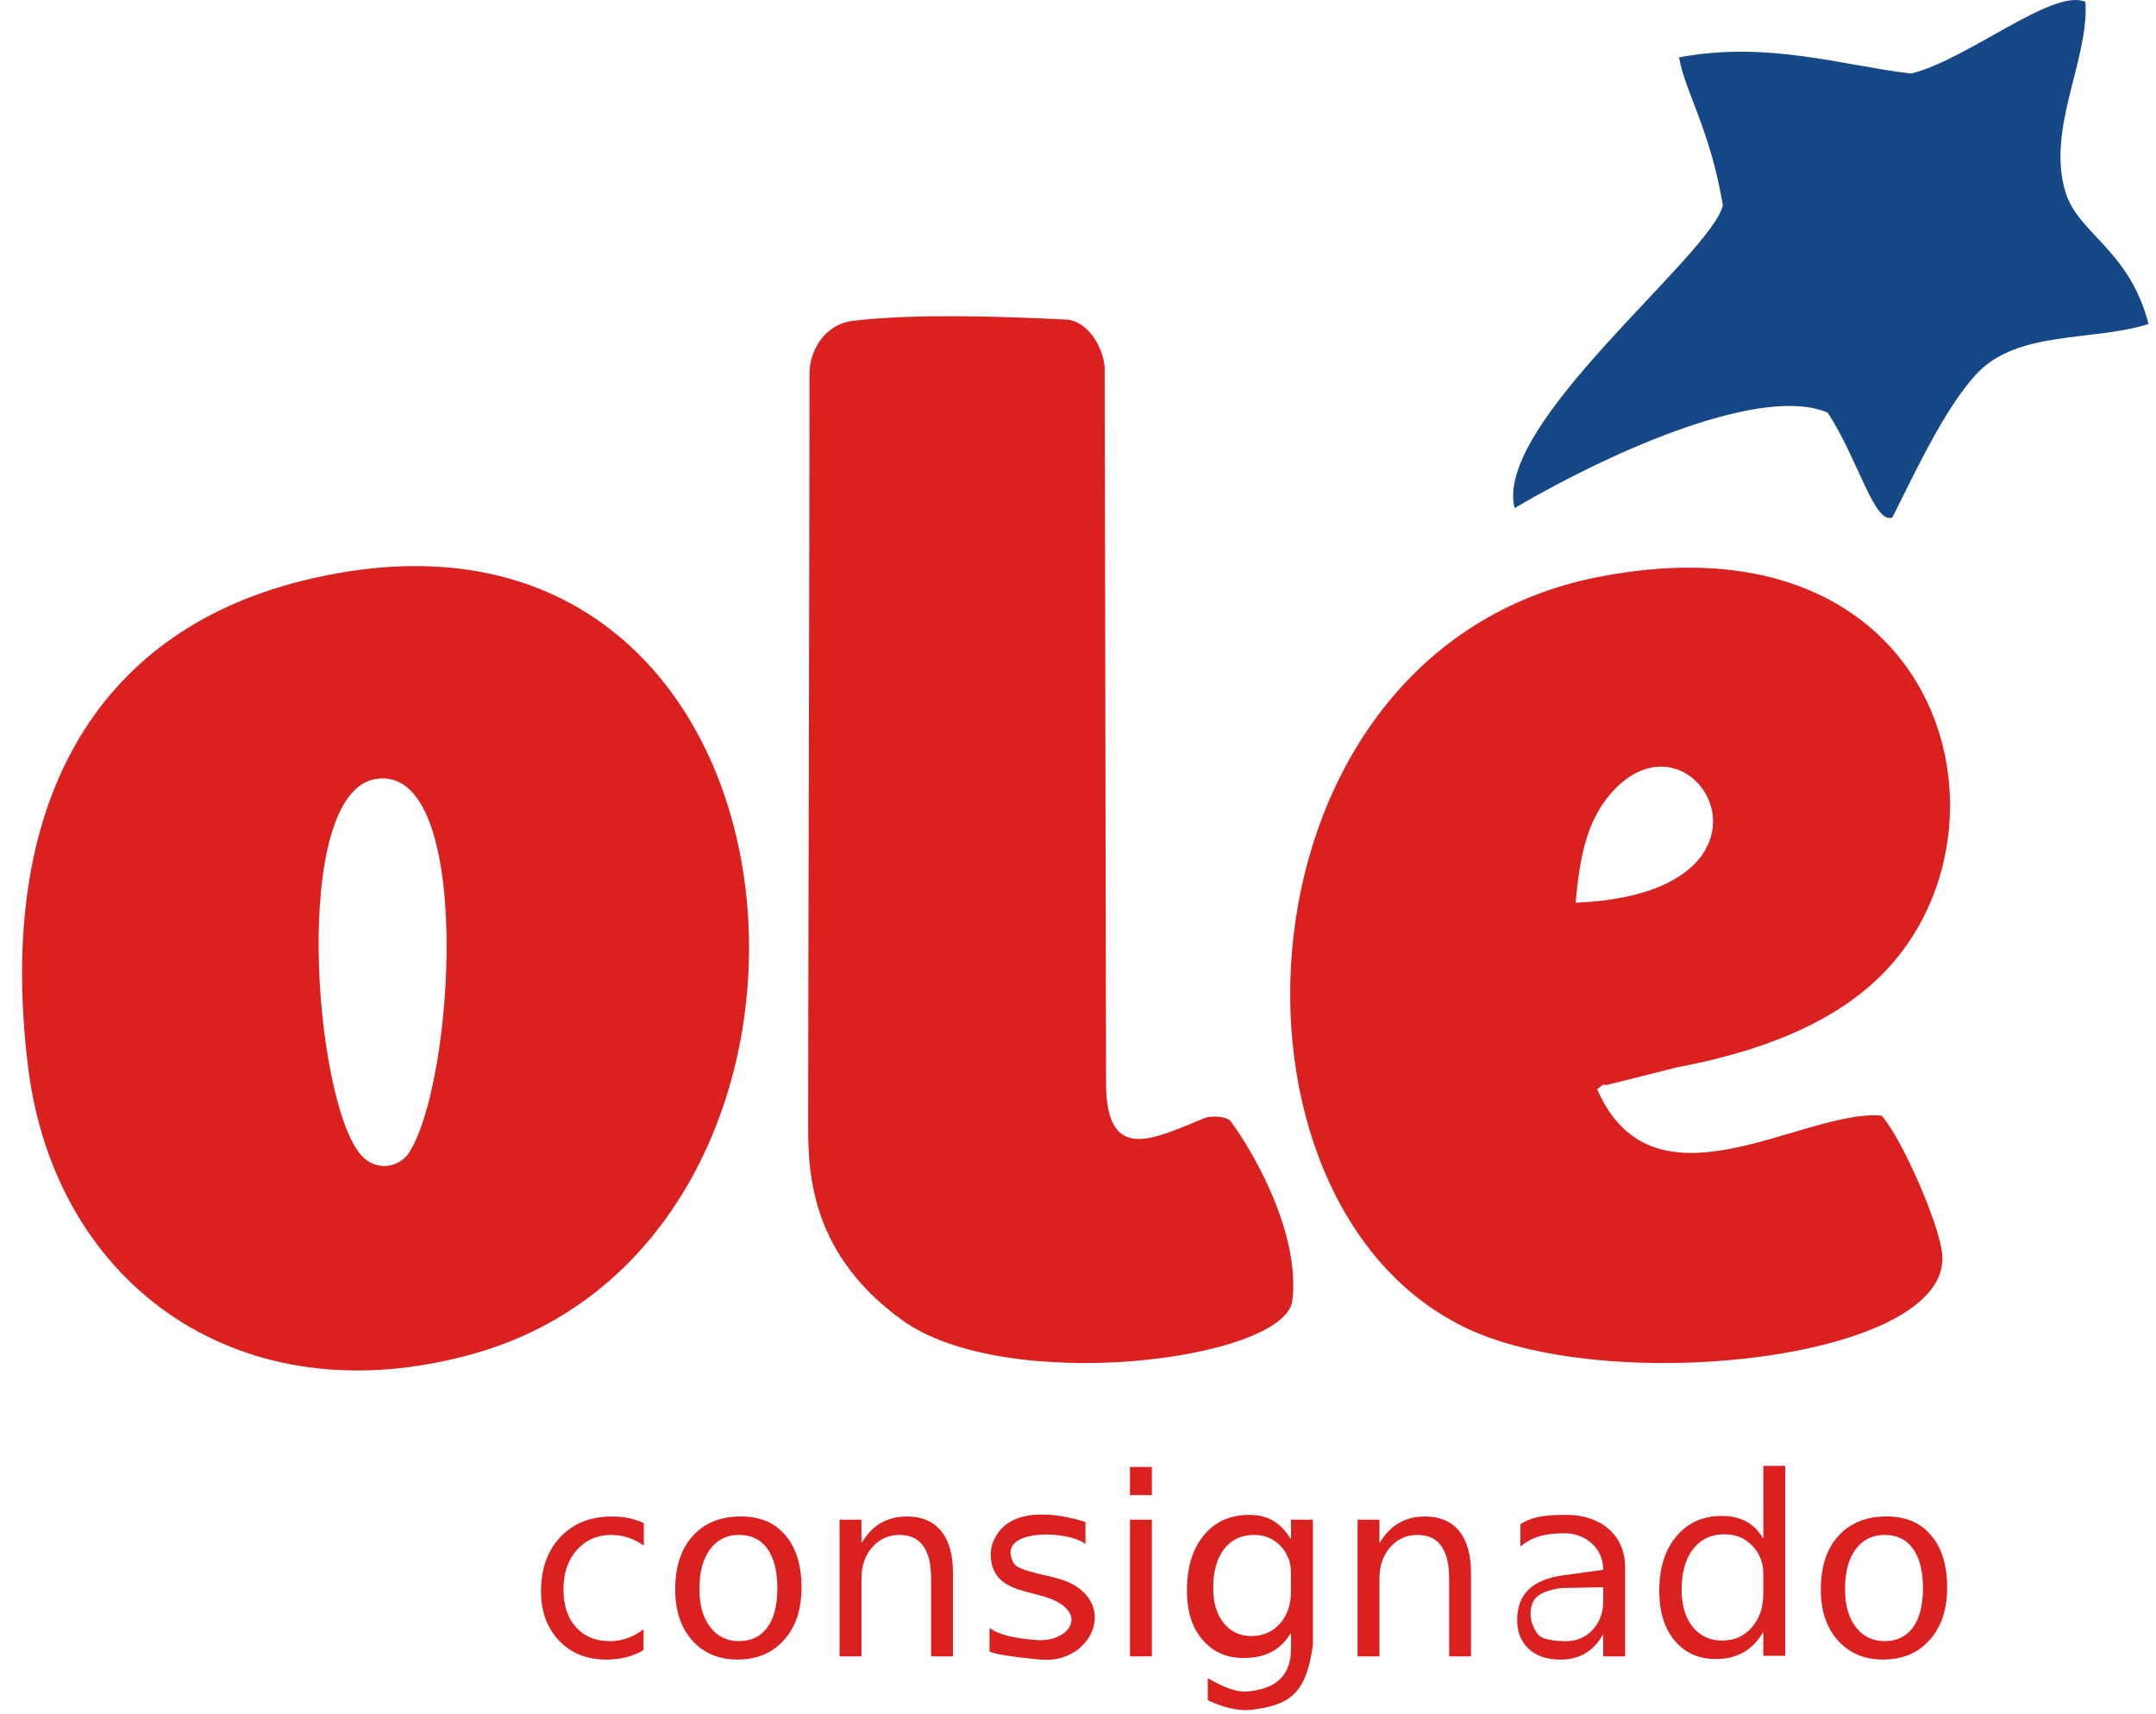
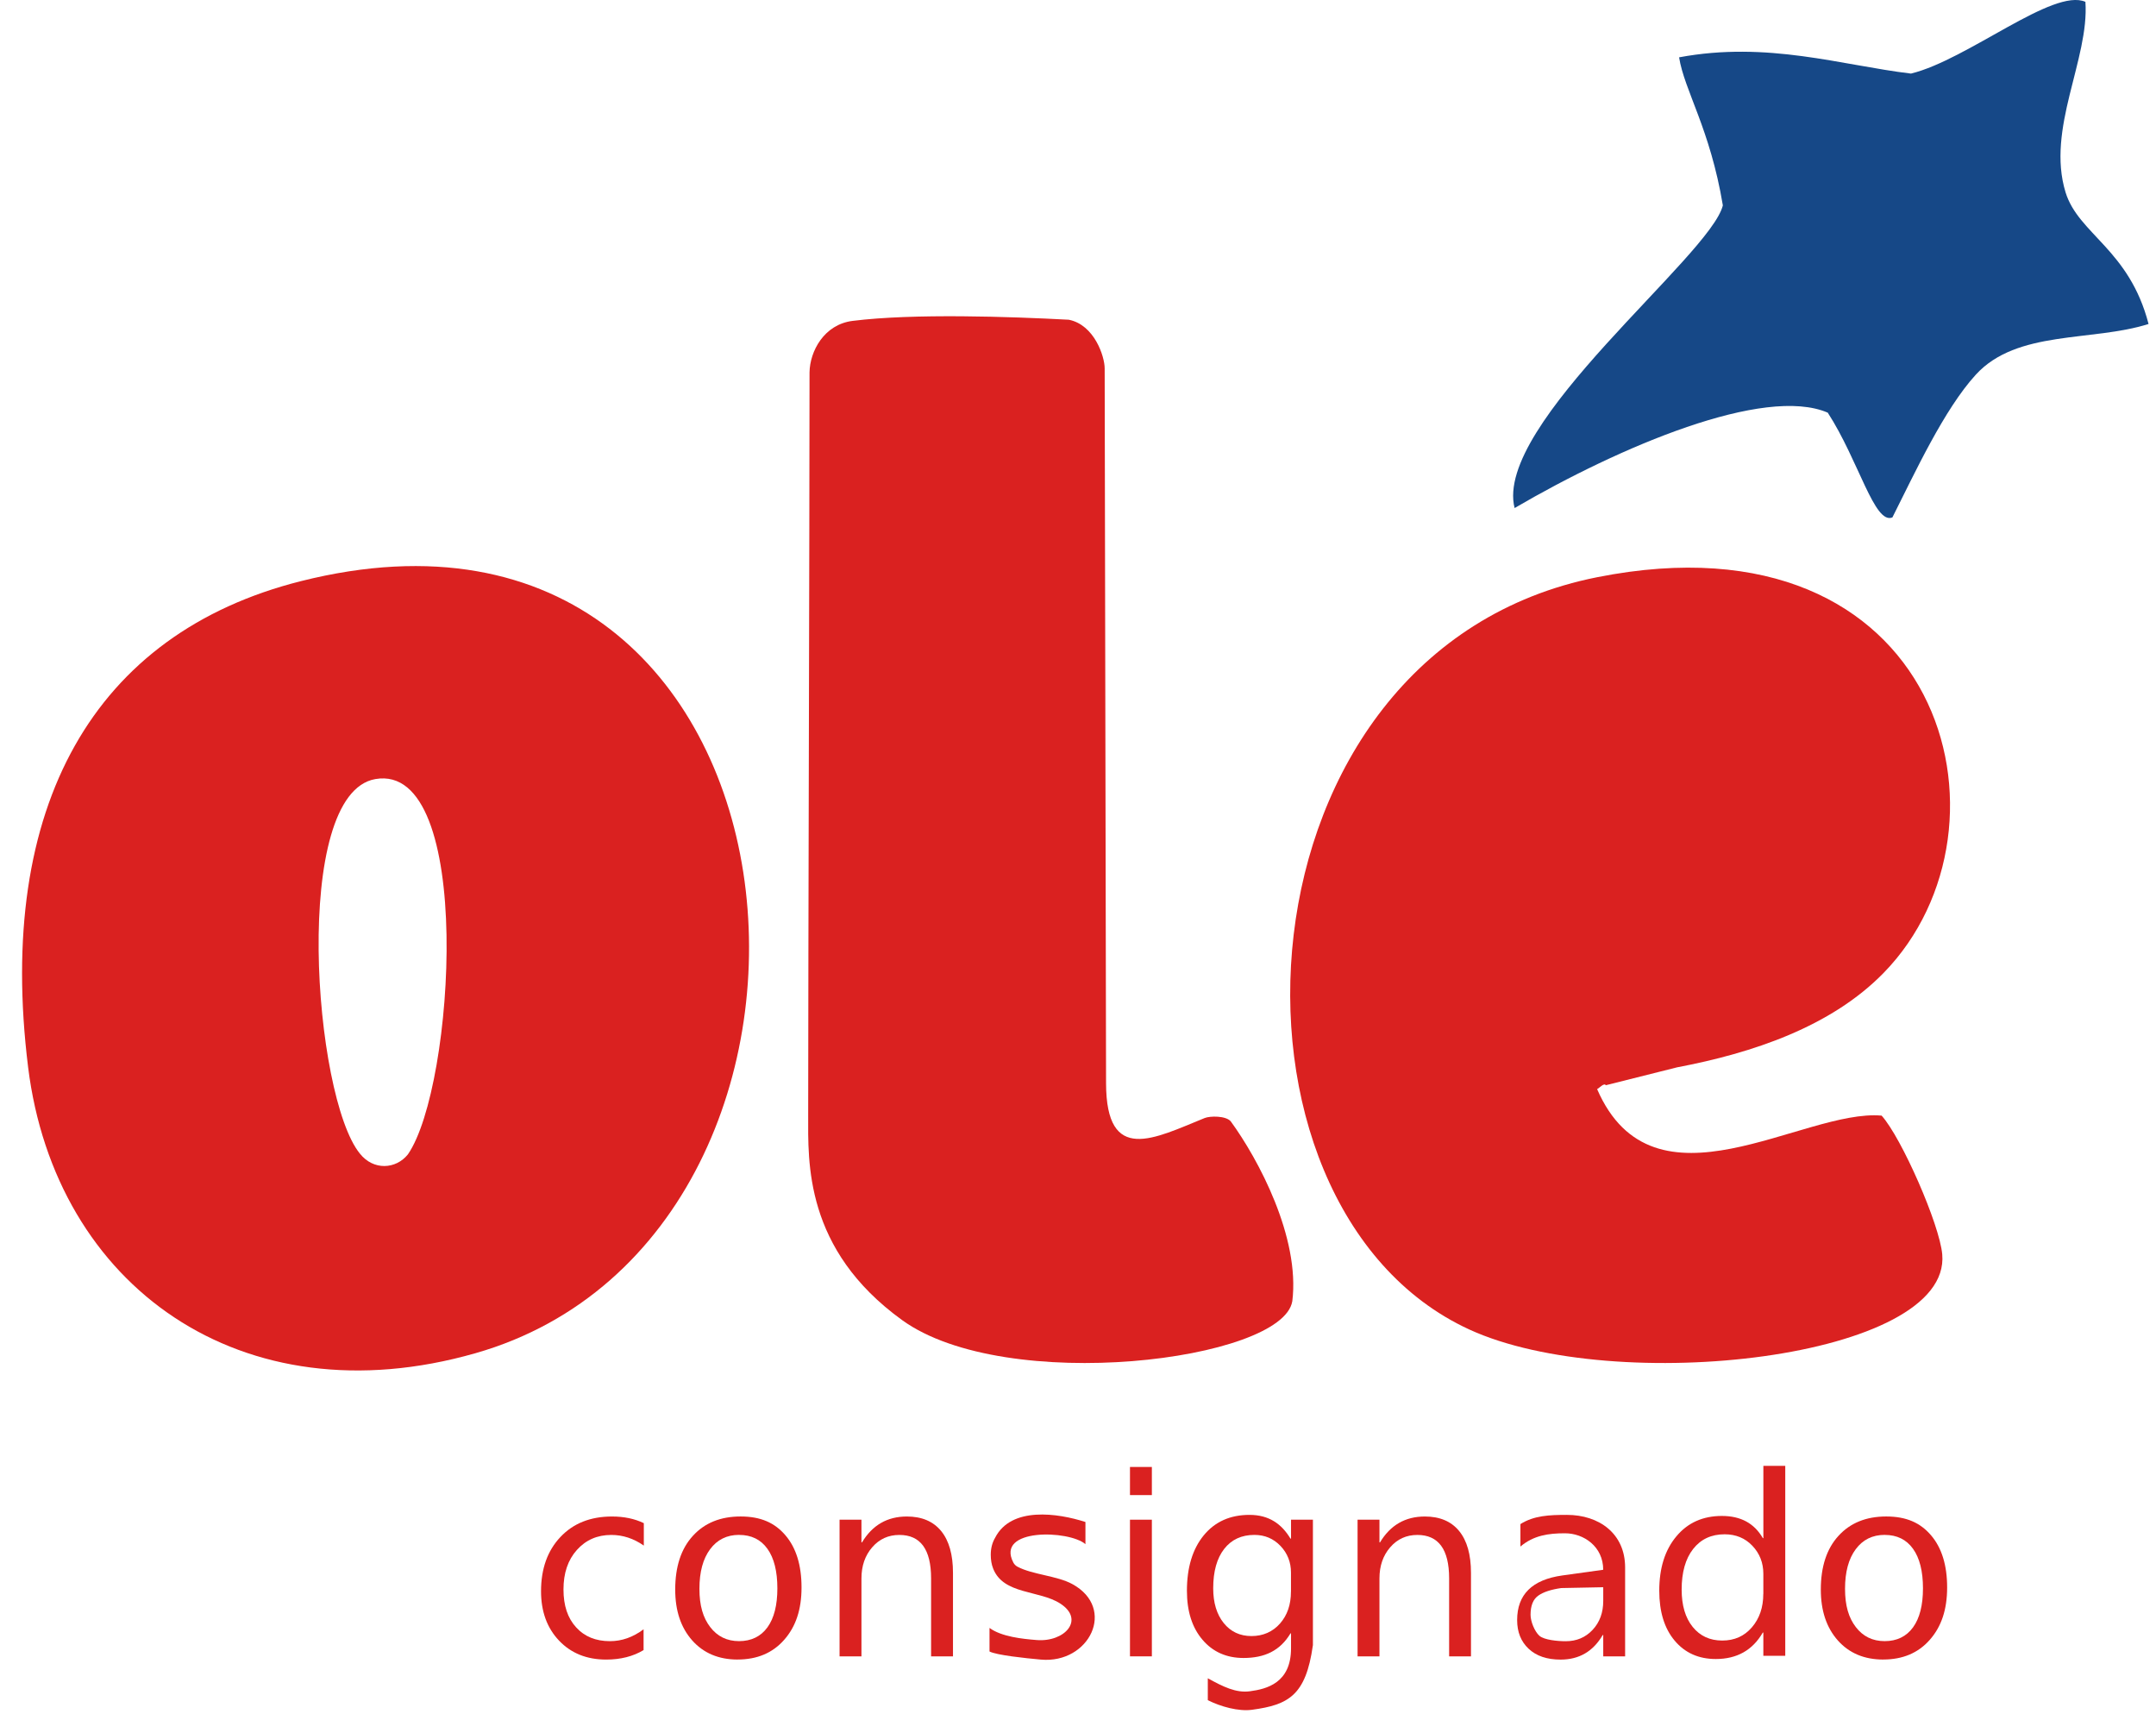
<svg xmlns="http://www.w3.org/2000/svg" width="73" height="58" viewBox="0 0 73 58" fill="none">
-   <path fill-rule="evenodd" clip-rule="evenodd" d="M12.185 39.05C10.615 37.123 9.857 26.866 12.71 26.372C16.076 25.788 15.4 36.778 13.811 39.077C13.406 39.582 12.646 39.631 12.185 39.05ZM10.181 19.674C3.19 21.437 -0.142 27.277 0.951 36.119C1.869 43.544 8.184 48.069 16.099 45.807C30.306 41.745 28.046 15.169 10.181 19.674Z" fill="#DA2120" />
-   <path fill-rule="evenodd" clip-rule="evenodd" d="M63.71 37.765C61.05 37.529 55.994 41.279 54.077 36.869C54.169 36.815 54.317 36.647 54.371 36.736L56.786 36.13C59.342 35.645 62 34.757 63.782 32.929C68.608 27.983 65.774 17.22 54.084 19.538C41.541 22.024 40.655 40.825 49.75 45.005C54.688 47.274 66.079 45.994 65.762 42.459C65.671 41.444 64.386 38.516 63.71 37.765ZM53.349 30.558C61.212 30.228 57.347 23.499 54.494 26.917C53.658 27.919 53.476 29.197 53.349 30.558Z" fill="#DA2120" />
-   <path fill-rule="evenodd" clip-rule="evenodd" d="M43.756 44.051C44.025 41.887 42.603 39.233 41.67 37.956C41.498 37.764 40.969 37.774 40.79 37.846C39.084 38.536 37.455 39.431 37.45 36.667L37.403 12.47C37.403 12.069 37.057 10.996 36.188 10.823C34.213 10.718 30.929 10.604 28.871 10.862C27.898 10.982 27.422 11.895 27.41 12.602C27.41 17.831 27.365 32.508 27.364 37.738C27.364 39.327 27.227 42.288 30.544 44.686C34.06 47.229 43.419 46.059 43.755 44.051H43.756Z" fill="#DA2120" />
-   <path fill-rule="evenodd" clip-rule="evenodd" d="M56.852 1.938C57.032 3.07 57.901 4.355 58.334 6.952C57.922 8.661 50.561 14.355 51.283 17.198C54.856 15.111 59.737 13.045 61.886 13.969C62.936 15.591 63.466 17.77 64.075 17.515C64.835 16.008 65.822 13.861 66.9 12.682C68.295 11.157 70.831 11.575 72.748 10.967C72.095 8.444 70.373 7.924 69.938 6.511C69.276 4.358 70.745 2.008 70.61 0.062C69.516 -0.418 66.629 2.019 64.704 2.491C62.354 2.21 59.848 1.381 56.851 1.941L56.852 1.938Z" fill="#164887" />
+   <path fillRule="evenodd" clipRule="evenodd" d="M12.185 39.05C10.615 37.123 9.857 26.866 12.71 26.372C16.076 25.788 15.4 36.778 13.811 39.077C13.406 39.582 12.646 39.631 12.185 39.05ZM10.181 19.674C3.19 21.437 -0.142 27.277 0.951 36.119C1.869 43.544 8.184 48.069 16.099 45.807C30.306 41.745 28.046 15.169 10.181 19.674Z" fill="#DA2120" />
+   <path fillRule="evenodd" clipRule="evenodd" d="M63.71 37.765C61.05 37.529 55.994 41.279 54.077 36.869C54.169 36.815 54.317 36.647 54.371 36.736L56.786 36.13C59.342 35.645 62 34.757 63.782 32.929C68.608 27.983 65.774 17.22 54.084 19.538C41.541 22.024 40.655 40.825 49.75 45.005C54.688 47.274 66.079 45.994 65.762 42.459C65.671 41.444 64.386 38.516 63.71 37.765ZM53.349 30.558C61.212 30.228 57.347 23.499 54.494 26.917C53.658 27.919 53.476 29.197 53.349 30.558Z" fill="#DA2120" />
+   <path fillRule="evenodd" clipRule="evenodd" d="M43.756 44.051C44.025 41.887 42.603 39.233 41.67 37.956C41.498 37.764 40.969 37.774 40.79 37.846C39.084 38.536 37.455 39.431 37.45 36.667L37.403 12.47C37.403 12.069 37.057 10.996 36.188 10.823C34.213 10.718 30.929 10.604 28.871 10.862C27.898 10.982 27.422 11.895 27.41 12.602C27.41 17.831 27.365 32.508 27.364 37.738C27.364 39.327 27.227 42.288 30.544 44.686C34.06 47.229 43.419 46.059 43.755 44.051H43.756Z" fill="#DA2120" />
+   <path fillRule="evenodd" clipRule="evenodd" d="M56.852 1.938C57.032 3.07 57.901 4.355 58.334 6.952C57.922 8.661 50.561 14.355 51.283 17.198C54.856 15.111 59.737 13.045 61.886 13.969C62.936 15.591 63.466 17.77 64.075 17.515C64.835 16.008 65.822 13.861 66.9 12.682C68.295 11.157 70.831 11.575 72.748 10.967C72.095 8.444 70.373 7.924 69.938 6.511C69.276 4.358 70.745 2.008 70.61 0.062C69.516 -0.418 66.629 2.019 64.704 2.491C62.354 2.21 59.848 1.381 56.851 1.941L56.852 1.938Z" fill="#164887" />
  <path d="M21.791 55.857C21.435 56.071 21.014 56.178 20.525 56.178C19.866 56.178 19.333 55.963 18.927 55.534C18.521 55.106 18.319 54.548 18.319 53.865C18.319 53.103 18.538 52.491 18.975 52.029C19.411 51.566 19.994 51.335 20.723 51.335C21.129 51.335 21.488 51.41 21.799 51.56V52.32C21.456 52.079 21.088 51.959 20.697 51.959C20.223 51.959 19.835 52.129 19.532 52.468C19.229 52.806 19.079 53.252 19.079 53.803C19.079 54.354 19.221 54.773 19.506 55.086C19.791 55.4 20.173 55.555 20.652 55.555C21.055 55.555 21.435 55.421 21.791 55.153V55.858V55.857Z" fill="#DA2120" />
  <path d="M32.267 56.069H31.526V53.431C31.526 52.449 31.168 51.959 30.451 51.959C30.08 51.959 29.773 52.098 29.532 52.377C29.29 52.655 29.168 53.007 29.168 53.431V56.069H28.427V51.443H29.168V52.212H29.186C29.536 51.628 30.042 51.335 30.704 51.335C31.21 51.335 31.596 51.498 31.865 51.825C32.133 52.152 32.267 52.624 32.267 53.243V56.071V56.069Z" fill="#DA2120" />
  <path d="M33.504 55.902V55.107C33.908 55.405 34.62 55.479 35.103 55.517C36.044 55.592 36.748 54.83 35.898 54.281C35.188 53.822 33.97 53.985 33.626 53.094C33.573 52.961 33.546 52.806 33.546 52.629C33.546 52.411 33.596 52.22 33.695 52.052C34.239 50.988 35.817 51.219 36.752 51.521V52.271C36.197 51.791 33.698 51.721 34.311 52.894C34.343 52.954 34.392 53.003 34.452 53.035C34.959 53.304 35.792 53.34 36.309 53.623C37.81 54.443 36.887 56.325 35.246 56.179C34.721 56.132 33.742 56.029 33.503 55.904L33.504 55.902Z" fill="#DA2120" />
  <path d="M39.001 56.069H38.26V51.443H39.001V56.069ZM39.001 50.61H38.26V49.658H39.001V50.61Z" fill="#DA2120" />
  <path d="M44.452 55.699C44.214 57.393 43.627 57.71 42.395 57.877C41.933 57.941 41.324 57.769 40.895 57.552V56.811C41.416 57.099 41.851 57.314 42.32 57.251C42.887 57.175 43.713 56.973 43.713 55.798V55.292H43.694C43.342 55.883 42.811 56.124 42.104 56.124C41.529 56.124 41.065 55.918 40.715 55.507C40.364 55.095 40.188 54.543 40.188 53.851C40.188 53.065 40.377 52.44 40.755 51.976C41.134 51.512 41.651 51.28 42.307 51.28C42.964 51.28 43.394 51.584 43.694 52.084H43.713V51.442H44.454V55.698L44.452 55.699ZM43.711 53.881V53.231C43.711 52.882 43.593 52.581 43.357 52.332C43.119 52.083 42.825 51.958 42.473 51.958C42.037 51.958 41.696 52.116 41.449 52.433C41.202 52.751 41.078 53.194 41.078 53.765C41.078 54.255 41.197 54.647 41.433 54.941C41.67 55.235 41.983 55.382 42.373 55.382C42.763 55.382 43.09 55.24 43.338 54.96C43.586 54.679 43.71 54.319 43.71 53.88L43.711 53.881Z" fill="#DA2120" />
  <path d="M49.806 56.069H49.066V53.431C49.066 52.449 48.707 51.959 47.99 51.959C47.619 51.959 47.312 52.098 47.071 52.377C46.829 52.655 46.707 53.007 46.707 53.431V56.069H45.966V51.443H46.707V52.212H46.725C47.075 51.628 47.581 51.335 48.243 51.335C48.749 51.335 49.135 51.498 49.404 51.825C49.672 52.152 49.806 52.624 49.806 53.243V56.071V56.069Z" fill="#DA2120" />
  <path d="M55.025 56.07H54.284V55.347H54.266C53.943 55.901 53.469 56.179 52.842 56.179C52.38 56.179 52.02 56.058 51.759 55.813C51.498 55.569 51.369 55.244 51.369 54.841C51.369 53.976 51.878 53.474 52.896 53.331L54.283 53.138C54.283 52.352 53.625 51.903 52.989 51.903C52.432 51.903 51.929 51.972 51.48 52.352V51.592C51.935 51.303 52.458 51.28 53.053 51.28C54.141 51.28 55.025 51.91 55.025 53.06V56.07ZM54.284 53.729L52.862 53.757C52.519 53.806 52.259 53.89 52.085 54.013C51.911 54.136 51.823 54.352 51.823 54.662C51.823 54.887 51.961 55.228 52.122 55.372C52.283 55.516 52.746 55.557 53.014 55.557C53.382 55.557 53.686 55.428 53.926 55.17C54.166 54.913 54.284 54.586 54.284 54.192V53.729Z" fill="#DA2120" />
  <path d="M60.446 56.05H59.705V55.264H59.686C59.342 55.86 58.812 56.159 58.096 56.159C57.515 56.159 57.051 55.952 56.703 55.538C56.355 55.124 56.181 54.56 56.181 53.846C56.181 53.082 56.373 52.469 56.76 52.007C57.144 51.546 57.659 51.316 58.301 51.316C58.943 51.316 59.399 51.567 59.688 52.067H59.706V49.62H60.447V56.052L60.446 56.05ZM59.705 53.957V53.276C59.705 52.903 59.581 52.586 59.334 52.326C59.088 52.067 58.774 51.937 58.394 51.937C57.942 51.937 57.587 52.104 57.328 52.434C57.069 52.765 56.939 53.224 56.939 53.808C56.939 54.341 57.063 54.763 57.312 55.071C57.561 55.38 57.895 55.534 58.313 55.534C58.73 55.534 59.06 55.385 59.317 55.087C59.574 54.789 59.703 54.412 59.703 53.957H59.705Z" fill="#DA2120" />
  <path d="M63.765 56.177C63.123 56.177 62.61 55.961 62.226 55.529C61.843 55.096 61.651 54.524 61.651 53.809C61.651 53.032 61.85 52.425 62.25 51.989C62.648 51.552 63.187 51.334 63.866 51.334C64.545 51.334 65.02 51.546 65.382 51.97C65.746 52.395 65.928 52.984 65.928 53.737C65.928 54.49 65.732 55.066 65.34 55.51C64.949 55.955 64.423 56.176 63.765 56.176V56.177ZM63.814 51.957C63.4 51.957 63.073 52.119 62.833 52.442C62.591 52.767 62.471 53.212 62.471 53.782C62.471 54.351 62.593 54.763 62.837 55.079C63.081 55.396 63.406 55.554 63.814 55.554C64.221 55.554 64.549 55.398 64.773 55.088C64.998 54.779 65.11 54.337 65.11 53.765C65.11 53.193 64.998 52.74 64.773 52.428C64.549 52.115 64.23 51.958 63.814 51.958V51.957Z" fill="#DA2120" />
  <path d="M24.976 56.177C24.334 56.177 23.821 55.961 23.437 55.529C23.053 55.096 22.862 54.524 22.862 53.809C22.862 53.032 23.061 52.425 23.461 51.989C23.859 51.552 24.398 51.334 25.077 51.334C25.756 51.334 26.231 51.546 26.593 51.97C26.957 52.395 27.139 52.984 27.139 53.737C27.139 54.49 26.943 55.066 26.551 55.51C26.16 55.955 25.634 56.176 24.976 56.176V56.177ZM25.024 51.957C24.611 51.957 24.284 52.119 24.044 52.442C23.802 52.767 23.682 53.212 23.682 53.782C23.682 54.351 23.804 54.763 24.048 55.079C24.291 55.396 24.617 55.554 25.024 55.554C25.432 55.554 25.76 55.398 25.984 55.088C26.209 54.779 26.321 54.337 26.321 53.765C26.321 53.193 26.209 52.74 25.984 52.428C25.76 52.115 25.441 51.958 25.024 51.958V51.957Z" fill="#DA2120" />
</svg>
